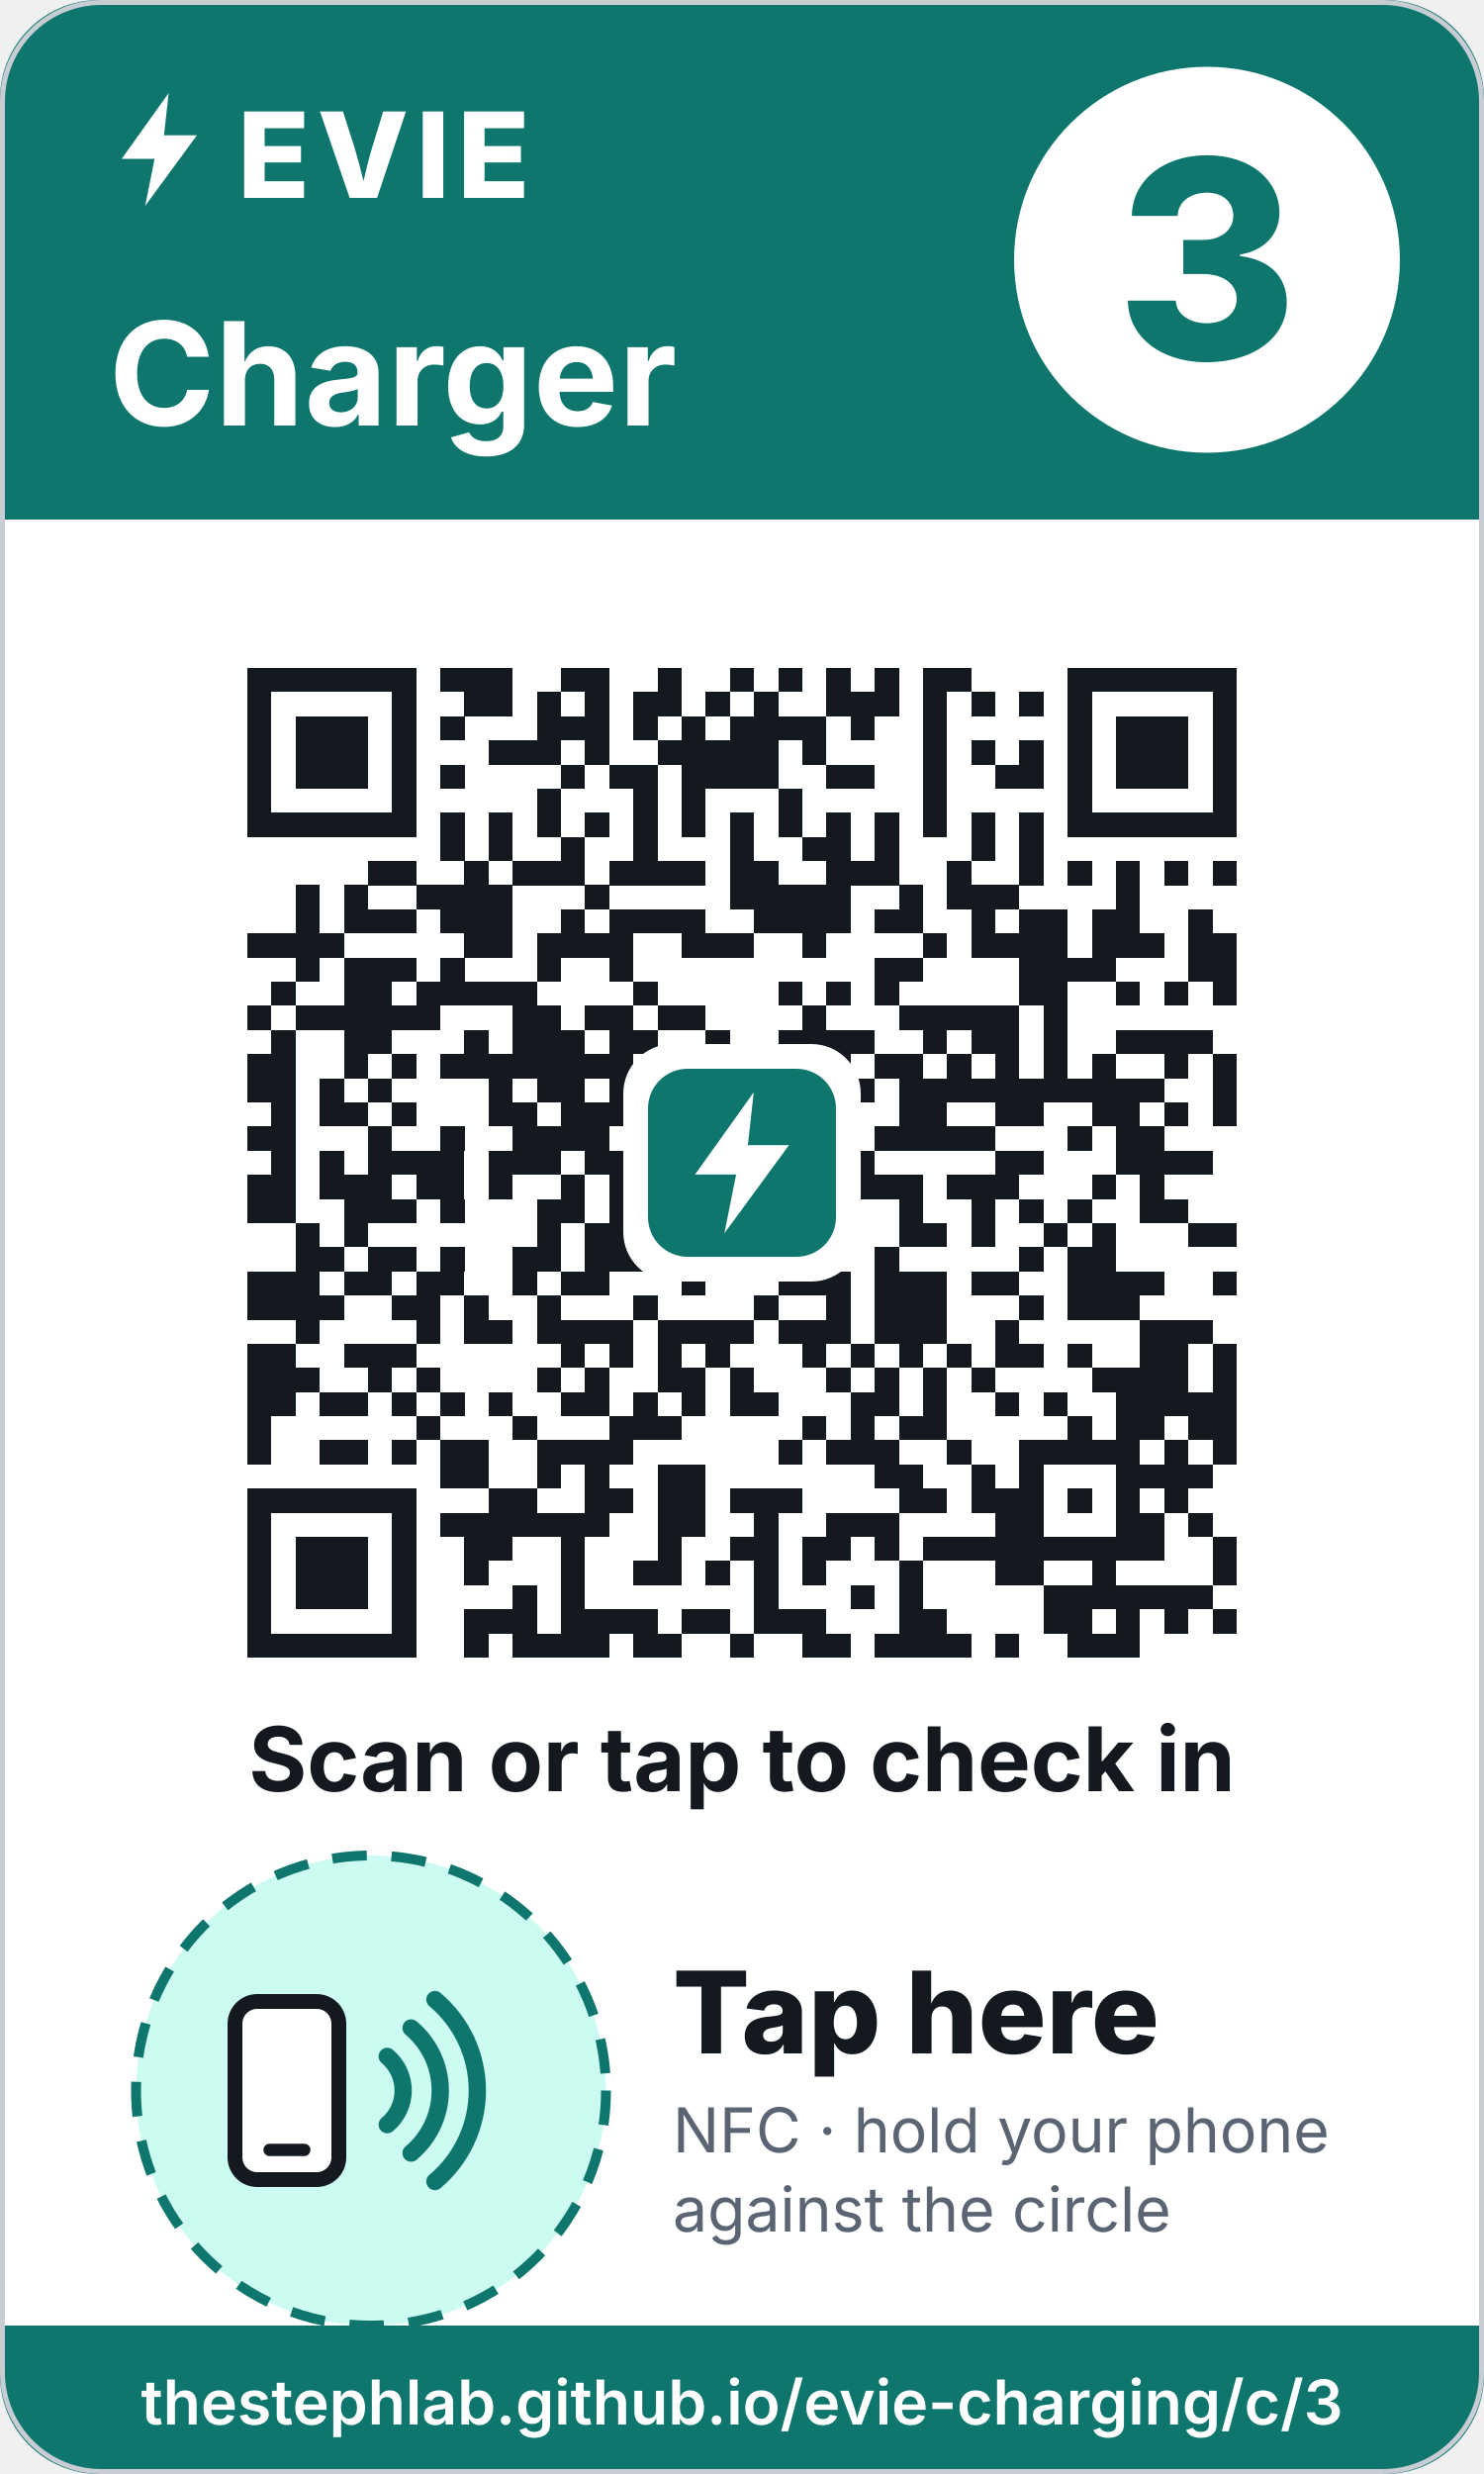
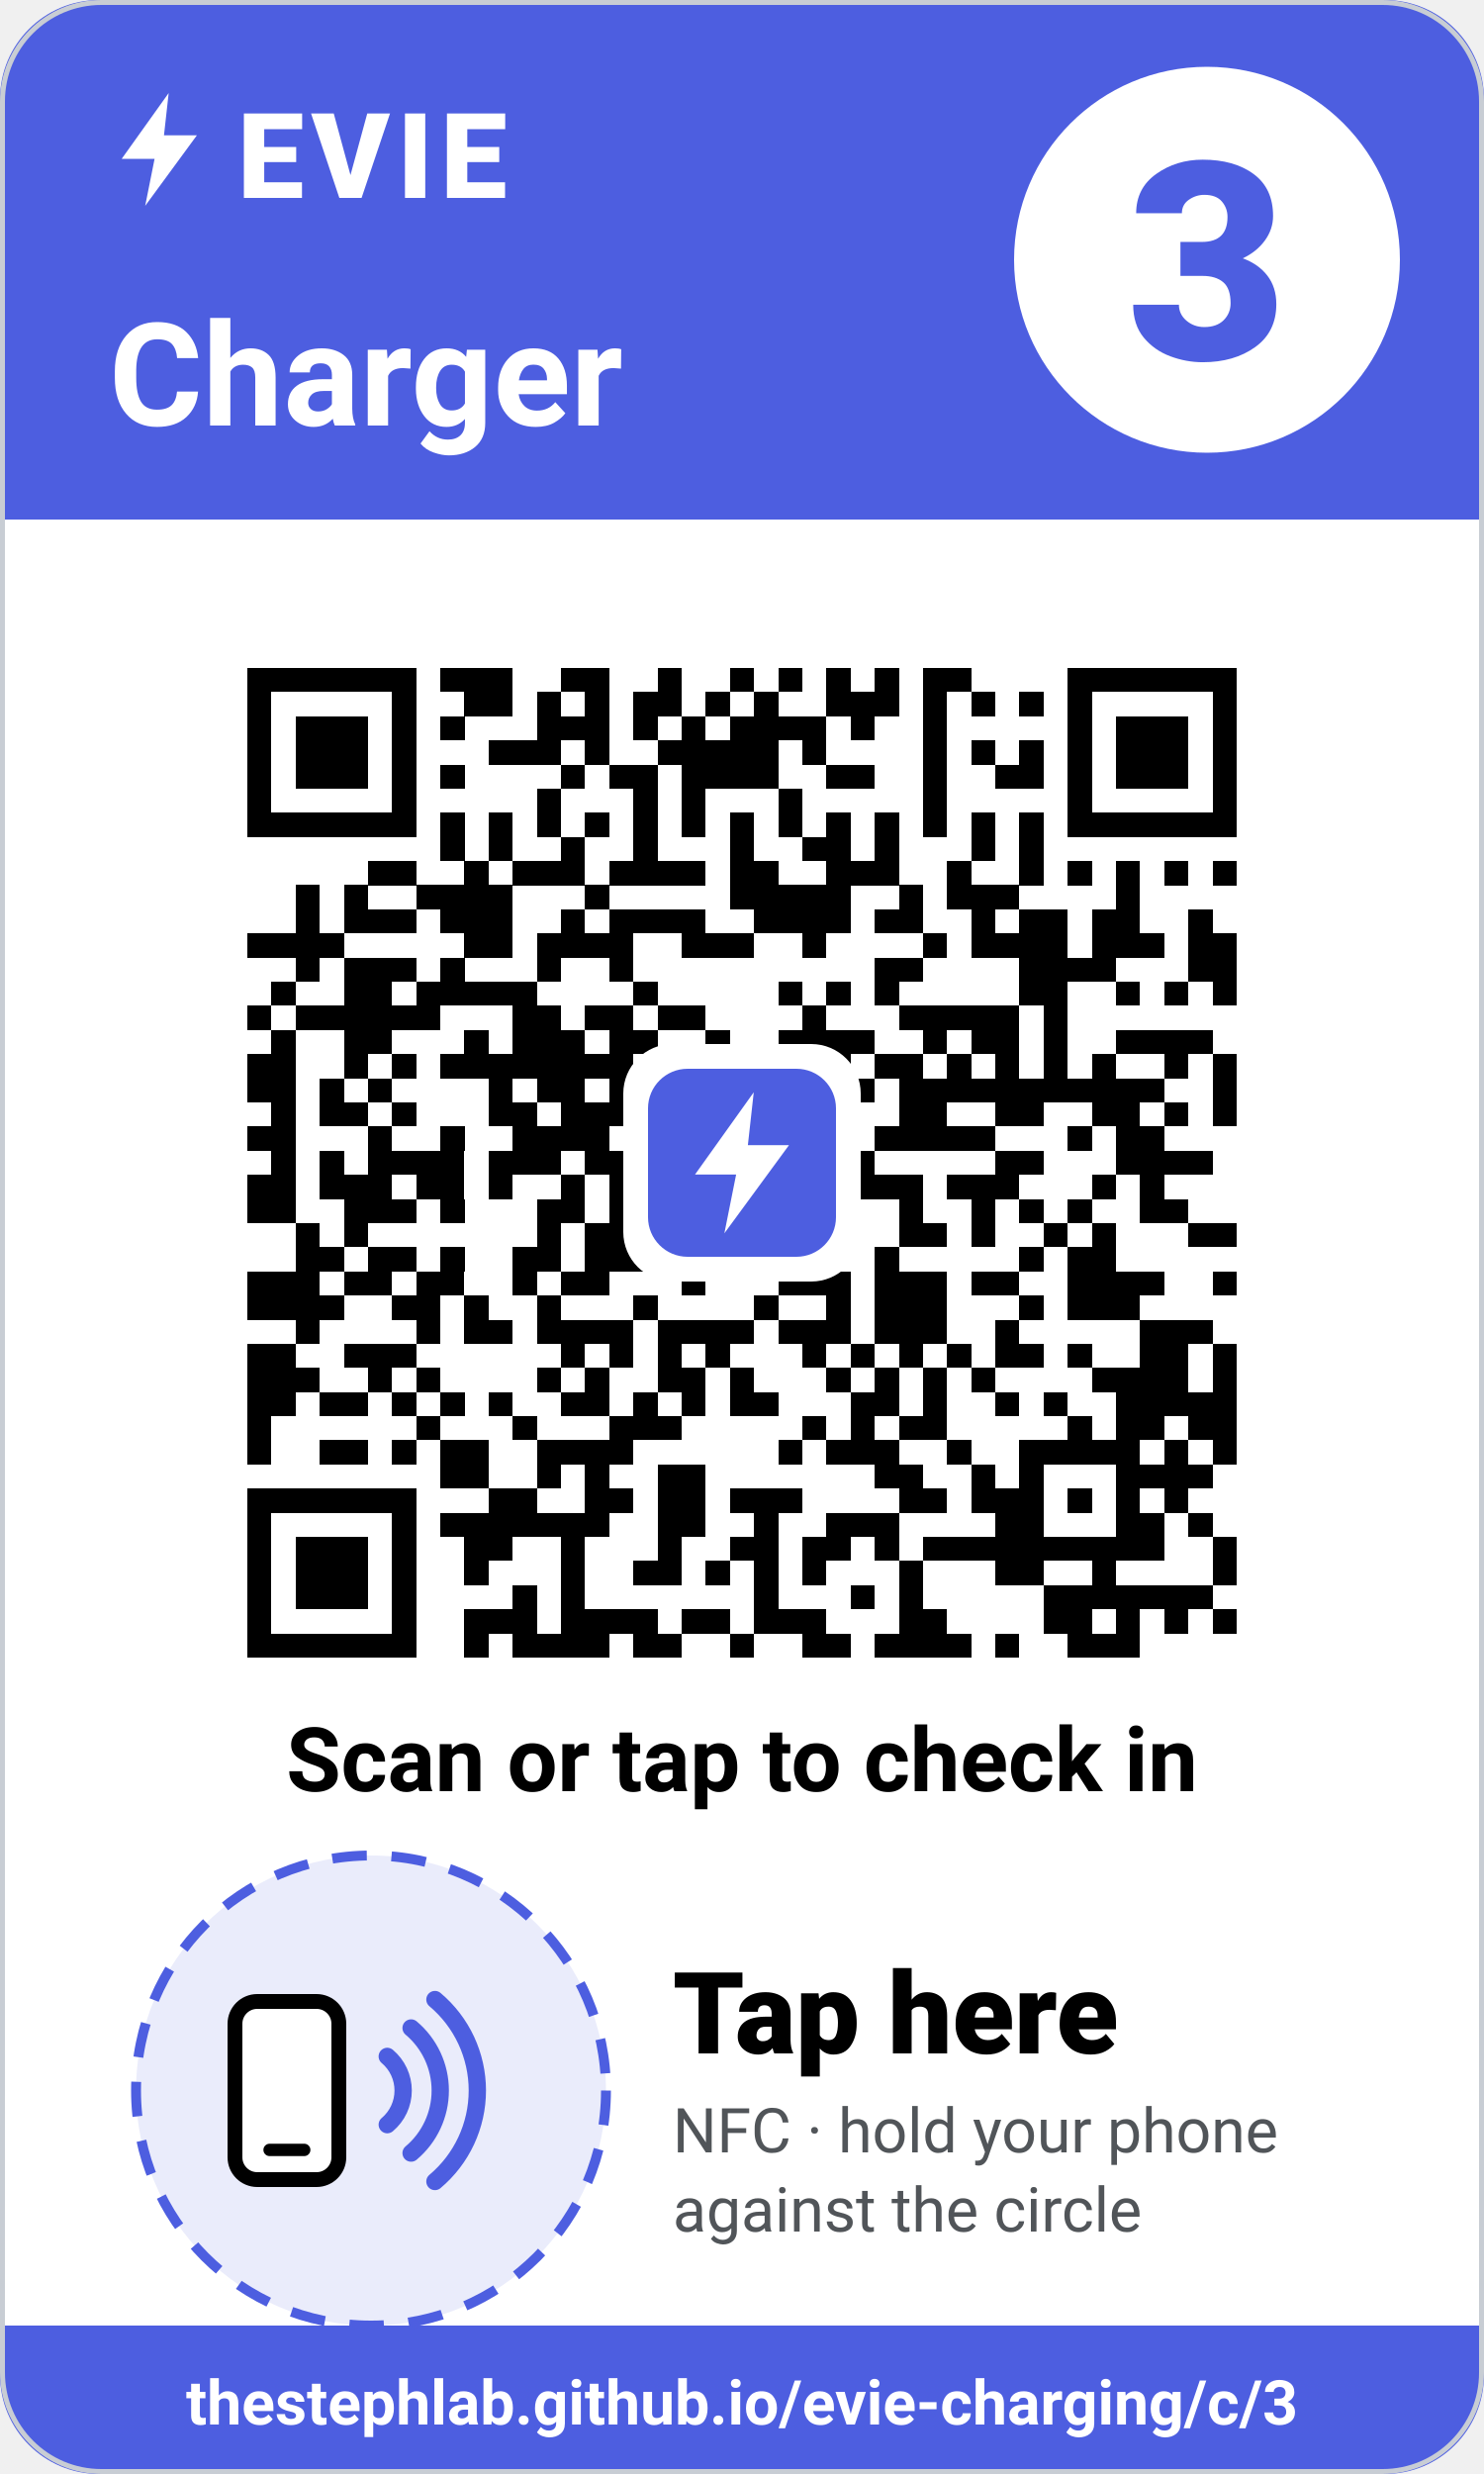
<svg xmlns="http://www.w3.org/2000/svg" width="60mm" height="100mm" viewBox="0 0 600 1000">
  <g>
    <defs>
      <clipPath id="evie-clip-3">
        <rect width="600" height="1000" rx="40" />
      </clipPath>
    </defs>
-     <g clip-path="url(#evie-clip-3)" font-family="'Inter', 'Segoe UI', 'Helvetica Neue', Arial, sans-serif">
+     <g clip-path="url(#evie-clip-3)" font-family="'Roboto', 'Segoe UI', 'Helvetica Neue', Arial, sans-serif">
      <rect width="600" height="1000" fill="#fff" />
-       <rect width="600" height="210" fill="#0f766e" />
+       <rect width="600" height="210" fill="#4D5EE0" />
      <path d="M36 8 16 36h14l-4 20 22-30H34z" transform="translate(34 30) scale(.95)" fill="#fff" />
      <text x="96" y="80" font-size="48" font-weight="800" letter-spacing="3" fill="#fff">EVIE</text>
      <text x="44" y="172" font-size="58" font-weight="700" fill="#fff">Charger</text>
      <circle cx="488" cy="105" r="78" fill="#fff" />
-       <text x="488" y="145.32" text-anchor="middle" font-size="112" font-weight="800" fill="#0f766e">3</text>
-       <path d="M100 270h68.29v9.76h-68.29zM178.05 270h29.27v9.76h-29.27zM226.83 270h19.51v9.76h-19.51zM265.85 270h9.76v9.76h-9.76zM295.12 270h9.76v9.76h-9.76zM314.63 270h9.76v9.76h-9.76zM334.15 270h9.76v9.76h-9.76zM353.66 270h9.76v9.76h-9.76zM373.17 270h19.51v9.76h-19.51zM431.71 270h68.29v9.76h-68.29zM100 279.76h9.76v9.76h-9.76zM158.54 279.76h9.76v9.76h-9.76zM187.8 279.76h19.51v9.76h-19.51zM217.07 279.76h9.76v9.76h-9.76zM236.59 279.76h9.76v9.76h-9.76zM256.1 279.76h19.51v9.76h-19.51zM285.37 279.76h9.76v9.76h-9.76zM304.88 279.76h9.76v9.76h-9.76zM334.15 279.76h29.27v9.76h-29.27zM373.17 279.76h9.76v9.76h-9.76zM392.68 279.76h9.76v9.76h-9.76zM412.2 279.76h9.76v9.76h-9.76zM431.71 279.76h9.76v9.76h-9.76zM490.24 279.76h9.76v9.76h-9.76zM100 289.51h9.76v9.76h-9.76zM119.51 289.51h29.27v9.76h-29.27zM158.54 289.51h9.76v9.76h-9.76zM178.05 289.51h9.76v9.76h-9.76zM217.07 289.51h29.27v9.76h-29.27zM256.1 289.51h9.76v9.76h-9.76zM275.61 289.51h9.76v9.76h-9.76zM295.12 289.51h39.02v9.76h-39.02zM343.9 289.51h9.76v9.76h-9.76zM373.17 289.51h9.76v9.76h-9.76zM431.71 289.51h9.76v9.76h-9.76zM451.22 289.51h29.27v9.76h-29.27zM490.24 289.51h9.76v9.76h-9.76zM100 299.27h9.76v9.76h-9.76zM119.51 299.27h29.27v9.76h-29.27zM158.54 299.27h9.76v9.76h-9.76zM197.56 299.27h29.27v9.76h-29.27zM236.59 299.27h9.76v9.76h-9.76zM265.85 299.27h48.78v9.76h-48.78zM324.39 299.27h9.76v9.76h-9.76zM373.17 299.27h9.76v9.76h-9.76zM392.68 299.27h9.76v9.76h-9.76zM412.2 299.27h9.76v9.76h-9.76zM431.71 299.27h9.76v9.76h-9.76zM451.22 299.27h29.27v9.76h-29.27zM490.24 299.27h9.76v9.76h-9.76zM100 309.02h9.76v9.76h-9.76zM119.51 309.02h29.27v9.76h-29.27zM158.54 309.02h9.76v9.76h-9.76zM178.05 309.02h9.76v9.76h-9.76zM226.83 309.02h9.76v9.76h-9.76zM246.34 309.02h19.51v9.76h-19.51zM275.61 309.02h39.02v9.76h-39.02zM334.15 309.02h19.51v9.76h-19.51zM373.17 309.02h9.76v9.76h-9.76zM402.44 309.02h19.51v9.76h-19.51zM431.71 309.02h9.76v9.76h-9.76zM451.22 309.02h29.27v9.76h-29.27zM490.24 309.02h9.76v9.76h-9.76zM100 318.78h9.76v9.76h-9.76zM158.54 318.78h9.76v9.76h-9.76zM217.07 318.78h9.76v9.76h-9.76zM256.1 318.78h9.76v9.76h-9.76zM275.61 318.78h9.76v9.76h-9.76zM314.63 318.78h9.76v9.76h-9.76zM373.17 318.78h9.76v9.76h-9.76zM431.71 318.78h9.76v9.76h-9.76zM490.24 318.78h9.76v9.76h-9.76zM100 328.54h68.29v9.76h-68.29zM178.05 328.54h9.76v9.76h-9.76zM197.56 328.54h9.76v9.76h-9.76zM217.07 328.54h9.76v9.76h-9.76zM236.59 328.54h9.76v9.76h-9.76zM256.1 328.54h9.76v9.76h-9.76zM275.61 328.54h9.76v9.76h-9.76zM295.12 328.54h9.76v9.76h-9.76zM314.63 328.54h9.76v9.76h-9.76zM334.15 328.54h9.76v9.76h-9.76zM353.66 328.54h9.76v9.76h-9.76zM373.17 328.54h9.76v9.76h-9.76zM392.68 328.54h9.76v9.76h-9.76zM412.2 328.54h9.76v9.76h-9.76zM431.71 328.54h68.29v9.76h-68.29zM178.05 338.29h9.76v9.76h-9.76zM197.56 338.29h9.76v9.76h-9.76zM226.83 338.29h9.76v9.76h-9.76zM256.1 338.29h9.76v9.76h-9.76zM295.12 338.29h9.76v9.76h-9.76zM324.39 338.29h19.51v9.76h-19.51zM353.66 338.29h9.76v9.76h-9.76zM392.68 338.29h9.76v9.76h-9.76zM412.2 338.29h9.76v9.76h-9.76zM148.78 348.05h19.51v9.76h-19.51zM187.8 348.05h9.76v9.76h-9.76zM207.32 348.05h29.27v9.76h-29.27zM246.34 348.05h39.02v9.76h-39.02zM295.12 348.05h19.51v9.76h-19.51zM334.15 348.05h29.27v9.76h-29.27zM382.93 348.05h9.76v9.76h-9.76zM412.2 348.05h9.76v9.76h-9.76zM431.71 348.05h9.76v9.76h-9.76zM451.22 348.05h9.76v9.76h-9.76zM470.73 348.05h9.76v9.76h-9.76zM490.24 348.05h9.76v9.76h-9.76zM119.51 357.8h9.76v9.76h-9.76zM139.02 357.8h9.76v9.76h-9.76zM168.29 357.8h39.02v9.76h-39.02zM236.59 357.8h9.76v9.76h-9.76zM295.12 357.8h48.78v9.76h-48.78zM363.41 357.8h9.76v9.76h-9.76zM382.93 357.8h29.27v9.76h-29.27zM451.22 357.8h9.76v9.76h-9.76zM119.51 367.56h9.76v9.76h-9.76zM139.02 367.56h29.27v9.76h-29.27zM178.05 367.56h29.27v9.76h-29.27zM226.83 367.56h9.76v9.76h-9.76zM246.34 367.56h39.02v9.76h-39.02zM304.88 367.56h39.02v9.76h-39.02zM353.66 367.56h19.51v9.76h-19.51zM392.68 367.56h9.76v9.76h-9.76zM412.2 367.56h19.51v9.76h-19.51zM441.46 367.56h19.51v9.76h-19.51zM480.49 367.56h9.76v9.76h-9.76zM100 377.32h39.02v9.76h-39.02zM187.8 377.32h19.51v9.76h-19.51zM217.07 377.32h39.02v9.76h-39.02zM275.61 377.32h29.27v9.76h-29.27zM324.39 377.32h9.76v9.76h-9.76zM373.17 377.32h9.76v9.76h-9.76zM392.68 377.32h39.02v9.76h-39.02zM441.46 377.32h29.27v9.76h-29.27zM480.49 377.32h19.51v9.76h-19.51zM119.51 387.07h9.76v9.76h-9.76zM139.02 387.07h29.27v9.76h-29.27zM178.05 387.07h9.76v9.76h-9.76zM217.07 387.07h9.76v9.76h-9.76zM246.34 387.07h9.76v9.76h-9.76zM353.66 387.07h19.51v9.76h-19.51zM412.2 387.07h39.02v9.76h-39.02zM480.49 387.07h19.51v9.76h-19.51zM109.76 396.83h9.76v9.76h-9.76zM139.02 396.83h19.51v9.76h-19.51zM168.29 396.83h48.78v9.76h-48.78zM256.1 396.83h9.76v9.76h-9.76zM314.63 396.83h9.76v9.76h-9.76zM334.15 396.83h9.76v9.76h-9.76zM353.66 396.83h9.76v9.76h-9.76zM412.2 396.83h19.51v9.76h-19.51zM451.22 396.83h9.76v9.76h-9.76zM470.73 396.83h9.76v9.76h-9.76zM490.24 396.83h9.76v9.76h-9.76zM100 406.59h9.76v9.76h-9.76zM119.51 406.59h58.54v9.76h-58.54zM207.32 406.59h19.51v9.76h-19.51zM236.59 406.59h19.51v9.76h-19.51zM265.85 406.59h19.51v9.76h-19.51zM324.39 406.59h9.76v9.76h-9.76zM363.41 406.59h48.78v9.76h-48.78zM421.95 406.59h9.76v9.76h-9.76zM109.76 416.34h9.76v9.76h-9.76zM139.02 416.34h19.51v9.76h-19.51zM187.8 416.34h9.76v9.76h-9.76zM207.32 416.34h29.27v9.76h-29.27zM246.34 416.34h19.51v9.76h-19.51zM285.37 416.34h9.76v9.76h-9.76zM314.63 416.34h39.02v9.76h-39.02zM373.17 416.34h9.76v9.76h-9.76zM392.68 416.34h19.51v9.76h-19.51zM421.95 416.34h9.76v9.76h-9.76zM451.22 416.34h39.02v9.76h-39.02zM100 426.1h19.51v9.76h-19.51zM139.02 426.1h9.76v9.76h-9.76zM158.54 426.1h9.76v9.76h-9.76zM178.05 426.1h78.05v9.76h-78.05zM265.85 426.1h48.78v9.76h-48.78zM334.15 426.1h9.76v9.76h-9.76zM353.66 426.1h19.51v9.76h-19.51zM382.93 426.1h9.76v9.76h-9.76zM402.44 426.1h9.76v9.76h-9.76zM421.95 426.1h9.76v9.76h-9.76zM441.46 426.1h9.76v9.76h-9.76zM470.73 426.1h9.76v9.76h-9.76zM490.24 426.1h9.76v9.76h-9.76zM100 435.85h19.51v9.76h-19.51zM129.27 435.85h9.76v9.76h-9.76zM148.78 435.85h9.76v9.76h-9.76zM197.56 435.85h9.76v9.76h-9.76zM217.07 435.85h19.51v9.76h-19.51zM246.34 435.85h9.76v9.76h-9.76zM265.85 435.85h29.27v9.76h-29.27zM304.88 435.85h48.78v9.76h-48.78zM363.41 435.85h107.32v9.76h-107.32zM490.24 435.85h9.76v9.76h-9.76zM109.76 445.61h9.76v9.76h-9.76zM129.27 445.61h19.51v9.76h-19.51zM158.54 445.61h9.76v9.76h-9.76zM197.56 445.61h19.51v9.76h-19.51zM226.83 445.61h29.27v9.76h-29.27zM265.85 445.61h19.51v9.76h-19.51zM295.12 445.61h9.76v9.76h-9.76zM334.15 445.61h9.76v9.76h-9.76zM363.41 445.61h19.51v9.76h-19.51zM402.44 445.61h19.51v9.76h-19.51zM441.46 445.61h19.51v9.76h-19.51zM470.73 445.61h9.76v9.76h-9.76zM490.24 445.61h9.76v9.76h-9.76zM100 455.37h19.51v9.76h-19.51zM148.78 455.37h9.76v9.76h-9.76zM178.05 455.37h9.76v9.76h-9.76zM207.32 455.37h39.02v9.76h-39.02zM275.61 455.37h9.76v9.76h-9.76zM295.12 455.37h9.76v9.76h-9.76zM353.66 455.37h48.78v9.76h-48.78zM431.71 455.37h9.76v9.76h-9.76zM451.22 455.37h19.51v9.76h-19.51zM109.76 465.12h9.76v9.76h-9.76zM129.27 465.12h9.76v9.76h-9.76zM148.78 465.12h39.02v9.76h-39.02zM197.56 465.12h29.27v9.76h-29.27zM236.59 465.12h29.27v9.76h-29.27zM285.37 465.12h9.76v9.76h-9.76zM314.63 465.12h9.76v9.76h-9.76zM334.15 465.12h19.51v9.76h-19.51zM402.44 465.12h19.51v9.76h-19.51zM451.22 465.12h39.02v9.76h-39.02zM100 474.88h19.51v9.76h-19.51zM129.27 474.88h29.27v9.76h-29.27zM168.29 474.88h19.51v9.76h-19.51zM197.56 474.88h9.76v9.76h-9.76zM226.83 474.88h9.76v9.76h-9.76zM246.34 474.88h9.76v9.76h-9.76zM265.85 474.88h9.76v9.76h-9.76zM295.12 474.88h9.76v9.76h-9.76zM324.39 474.88h9.76v9.76h-9.76zM343.9 474.88h29.27v9.76h-29.27zM382.93 474.88h29.27v9.76h-29.27zM441.46 474.88h9.76v9.76h-9.76zM460.98 474.88h9.76v9.76h-9.76zM100 484.63h19.51v9.76h-19.51zM139.02 484.63h29.27v9.76h-29.27zM178.05 484.63h9.76v9.76h-9.76zM217.07 484.63h19.51v9.76h-19.51zM246.34 484.63h9.76v9.76h-9.76zM265.85 484.63h9.76v9.76h-9.76zM285.37 484.63h9.76v9.76h-9.76zM334.15 484.63h9.76v9.76h-9.76zM363.41 484.63h9.76v9.76h-9.76zM392.68 484.63h9.76v9.76h-9.76zM412.2 484.63h9.76v9.76h-9.76zM431.71 484.63h9.76v9.76h-9.76zM460.98 484.63h19.51v9.76h-19.51zM119.51 494.39h9.76v9.76h-9.76zM139.02 494.39h9.76v9.76h-9.76zM217.07 494.39h9.76v9.76h-9.76zM236.59 494.39h29.27v9.76h-29.27zM285.37 494.39h29.27v9.76h-29.27zM324.39 494.39h19.51v9.76h-19.51zM363.41 494.39h19.51v9.76h-19.51zM392.68 494.39h9.76v9.76h-9.76zM421.95 494.39h9.76v9.76h-9.76zM441.46 494.39h9.76v9.76h-9.76zM480.49 494.39h19.51v9.76h-19.51zM119.51 504.15h19.51v9.76h-19.51zM148.78 504.15h19.51v9.76h-19.51zM178.05 504.15h9.76v9.76h-9.76zM207.32 504.15h19.51v9.76h-19.51zM236.59 504.15h48.78v9.76h-48.78zM353.66 504.15h9.76v9.76h-9.76zM412.2 504.15h9.76v9.76h-9.76zM431.71 504.15h19.51v9.76h-19.51zM100 513.9h29.27v9.76h-29.27zM139.02 513.9h19.51v9.76h-19.51zM168.29 513.9h19.51v9.76h-19.51zM207.32 513.9h9.76v9.76h-9.76zM226.83 513.9h19.51v9.76h-19.51zM275.61 513.9h9.76v9.76h-9.76zM314.63 513.9h29.27v9.76h-29.27zM353.66 513.9h29.27v9.76h-29.27zM392.68 513.9h19.51v9.76h-19.51zM431.71 513.9h39.02v9.76h-39.02zM490.24 513.9h9.76v9.76h-9.76zM100 523.66h39.02v9.76h-39.02zM158.54 523.66h19.51v9.76h-19.51zM187.8 523.66h9.76v9.76h-9.76zM217.07 523.66h9.76v9.76h-9.76zM256.1 523.66h9.76v9.76h-9.76zM304.88 523.66h9.76v9.76h-9.76zM334.15 523.66h9.76v9.76h-9.76zM353.66 523.66h29.27v9.76h-29.27zM412.2 523.66h9.76v9.76h-9.76zM431.71 523.66h29.27v9.76h-29.27zM119.51 533.41h9.76v9.76h-9.76zM168.29 533.41h9.76v9.76h-9.76zM187.8 533.41h19.51v9.76h-19.51zM217.07 533.41h39.02v9.76h-39.02zM265.85 533.41h39.02v9.76h-39.02zM314.63 533.41h29.27v9.76h-29.27zM353.66 533.41h29.27v9.76h-29.27zM402.44 533.41h9.76v9.76h-9.76zM460.98 533.41h29.27v9.76h-29.27zM100 543.17h19.51v9.76h-19.51zM139.02 543.17h29.27v9.76h-29.27zM226.83 543.17h9.76v9.76h-9.76zM246.34 543.17h9.76v9.76h-9.76zM265.85 543.17h9.76v9.76h-9.76zM285.37 543.17h9.76v9.76h-9.76zM324.39 543.17h9.76v9.76h-9.76zM343.9 543.17h9.76v9.76h-9.76zM363.41 543.17h9.76v9.76h-9.76zM382.93 543.17h9.76v9.76h-9.76zM402.44 543.17h19.51v9.76h-19.51zM431.71 543.17h9.76v9.76h-9.76zM460.98 543.17h19.51v9.76h-19.51zM490.24 543.17h9.76v9.76h-9.76zM100 552.93h29.27v9.76h-29.27zM148.78 552.93h9.76v9.76h-9.76zM168.29 552.93h9.76v9.76h-9.76zM217.07 552.93h9.76v9.76h-9.76zM236.59 552.93h9.76v9.76h-9.76zM265.85 552.93h19.51v9.76h-19.51zM295.12 552.93h9.76v9.76h-9.76zM334.15 552.93h9.76v9.76h-9.76zM353.66 552.93h9.76v9.76h-9.76zM373.17 552.93h9.76v9.76h-9.76zM392.68 552.93h9.76v9.76h-9.76zM441.46 552.93h39.02v9.76h-39.02zM490.24 552.93h9.76v9.76h-9.76zM100 562.68h19.51v9.76h-19.51zM129.27 562.68h19.51v9.76h-19.51zM158.54 562.68h9.76v9.76h-9.76zM178.05 562.68h9.76v9.76h-9.76zM197.56 562.68h9.76v9.76h-9.76zM226.83 562.68h19.51v9.76h-19.51zM256.1 562.68h9.76v9.76h-9.76zM275.61 562.68h9.76v9.76h-9.76zM295.12 562.68h19.51v9.76h-19.51zM343.9 562.68h19.51v9.76h-19.51zM373.17 562.68h9.76v9.76h-9.76zM402.44 562.68h9.76v9.76h-9.76zM421.95 562.68h9.76v9.76h-9.76zM451.22 562.68h48.78v9.76h-48.78zM100 572.44h9.76v9.76h-9.76zM168.29 572.44h9.76v9.76h-9.76zM207.32 572.44h9.76v9.76h-9.76zM246.34 572.44h29.27v9.76h-29.27zM324.39 572.44h9.76v9.76h-9.76zM343.9 572.44h9.76v9.76h-9.76zM363.41 572.44h19.51v9.76h-19.51zM431.71 572.44h9.76v9.76h-9.76zM451.22 572.44h19.51v9.76h-19.51zM480.49 572.44h19.51v9.76h-19.51zM100 582.2h9.76v9.76h-9.76zM129.27 582.2h19.51v9.76h-19.51zM158.54 582.2h9.76v9.76h-9.76zM178.05 582.2h19.51v9.76h-19.51zM217.07 582.2h39.02v9.76h-39.02zM314.63 582.2h9.76v9.76h-9.76zM334.15 582.2h29.27v9.76h-29.27zM382.93 582.2h9.76v9.76h-9.76zM412.2 582.2h48.78v9.76h-48.78zM470.73 582.2h9.76v9.76h-9.76zM490.24 582.2h9.76v9.76h-9.76zM178.05 591.95h19.51v9.76h-19.51zM217.07 591.95h9.76v9.76h-9.76zM236.59 591.95h9.76v9.76h-9.76zM265.85 591.95h19.51v9.76h-19.51zM353.66 591.95h19.51v9.76h-19.51zM392.68 591.95h9.76v9.76h-9.76zM412.2 591.95h9.76v9.76h-9.76zM451.22 591.95h39.02v9.76h-39.02zM100 601.71h68.29v9.76h-68.29zM197.56 601.71h19.51v9.76h-19.51zM236.59 601.71h19.51v9.76h-19.51zM265.85 601.71h19.51v9.76h-19.51zM295.12 601.71h29.27v9.76h-29.27zM363.41 601.71h19.51v9.76h-19.51zM392.68 601.71h29.27v9.76h-29.27zM431.71 601.71h9.76v9.76h-9.76zM451.22 601.71h9.76v9.76h-9.76zM470.73 601.71h9.76v9.76h-9.76zM100 611.46h9.76v9.76h-9.76zM158.54 611.46h9.76v9.76h-9.76zM178.05 611.46h68.29v9.76h-68.29zM265.85 611.46h19.51v9.76h-19.51zM304.88 611.46h9.76v9.76h-9.76zM334.15 611.46h29.27v9.76h-29.27zM402.44 611.46h19.51v9.76h-19.51zM451.22 611.46h19.51v9.76h-19.51zM480.49 611.46h9.76v9.76h-9.76zM100 621.22h9.76v9.76h-9.76zM119.51 621.22h29.27v9.76h-29.27zM158.54 621.22h9.76v9.76h-9.76zM187.8 621.22h19.51v9.76h-19.51zM226.83 621.22h9.76v9.76h-9.76zM265.85 621.22h9.76v9.76h-9.76zM295.12 621.22h19.51v9.76h-19.51zM324.39 621.22h19.51v9.76h-19.51zM353.66 621.22h9.76v9.76h-9.76zM373.17 621.22h97.56v9.76h-97.56zM490.24 621.22h9.76v9.76h-9.76zM100 630.98h9.76v9.76h-9.76zM119.51 630.98h29.27v9.76h-29.27zM158.54 630.98h9.76v9.76h-9.76zM187.8 630.98h9.76v9.76h-9.76zM226.83 630.98h9.76v9.76h-9.76zM256.1 630.98h19.51v9.76h-19.51zM285.37 630.98h9.76v9.76h-9.76zM304.88 630.98h9.76v9.76h-9.76zM324.39 630.98h9.76v9.76h-9.76zM363.41 630.98h9.76v9.76h-9.76zM402.44 630.98h19.51v9.76h-19.51zM441.46 630.98h9.76v9.76h-9.76zM490.24 630.98h9.76v9.76h-9.76zM100 640.73h9.76v9.76h-9.76zM119.51 640.73h29.27v9.76h-29.27zM158.54 640.73h9.76v9.76h-9.76zM207.32 640.73h9.76v9.76h-9.76zM226.83 640.73h9.76v9.76h-9.76zM304.88 640.73h9.76v9.76h-9.76zM343.9 640.73h9.76v9.76h-9.76zM363.41 640.73h9.76v9.76h-9.76zM421.95 640.73h68.29v9.76h-68.29zM100 650.49h9.76v9.76h-9.76zM158.54 650.49h9.76v9.76h-9.76zM187.8 650.49h29.27v9.76h-29.27zM226.83 650.49h39.02v9.76h-39.02zM275.61 650.49h19.51v9.76h-19.51zM304.88 650.49h29.27v9.76h-29.27zM363.41 650.49h19.51v9.76h-19.51zM421.95 650.49h19.51v9.76h-19.51zM451.22 650.49h9.76v9.76h-9.76zM470.73 650.49h9.76v9.76h-9.76zM490.24 650.49h9.76v9.76h-9.76zM100 660.24h68.29v9.76h-68.29zM187.8 660.24h9.76v9.76h-9.76zM207.32 660.24h39.02v9.76h-39.02zM256.1 660.24h19.51v9.76h-19.51zM295.12 660.24h9.76v9.76h-9.76zM324.39 660.24h19.51v9.76h-19.51zM353.66 660.24h39.02v9.76h-39.02zM402.44 660.24h9.76v9.76h-9.76zM431.71 660.24h29.27v9.76h-29.27z" fill="#14181f" shape-rendering="crispEdges" />
+       <text x="488" y="145.32" text-anchor="middle" font-size="112" font-weight="800" fill="#4D5EE0">3</text>
+       <path d="M100 270h68.29v9.76h-68.29zM178.05 270h29.27v9.76h-29.27zM226.83 270h19.51v9.76h-19.51zM265.85 270h9.76v9.76h-9.76zM295.12 270h9.76v9.76h-9.76zM314.63 270h9.76v9.76h-9.76zM334.15 270h9.76v9.76h-9.76zM353.66 270h9.76v9.76h-9.76zM373.17 270h19.51v9.76h-19.51zM431.71 270h68.29v9.76h-68.29zM100 279.76h9.76v9.76h-9.76zM158.54 279.76h9.76v9.76h-9.76zM187.8 279.76h19.51v9.76h-19.51zM217.07 279.76h9.76v9.76h-9.76zM236.59 279.76h9.76v9.76h-9.76zM256.1 279.76h19.51v9.76h-19.51zM285.37 279.76h9.76v9.76h-9.76zM304.88 279.76h9.76v9.76h-9.76zM334.15 279.76h29.27v9.76h-29.27zM373.17 279.76h9.76v9.76h-9.76zM392.68 279.76h9.76v9.76h-9.76zM412.2 279.76h9.76v9.76h-9.76zM431.71 279.76h9.76v9.76h-9.76zM490.24 279.76h9.76v9.76h-9.76zM100 289.51h9.76v9.76h-9.76zM119.51 289.51h29.27v9.76h-29.27zM158.54 289.51h9.76v9.76h-9.76zM178.05 289.51h9.76v9.76h-9.76zM217.07 289.51h29.27v9.76h-29.27zM256.1 289.51h9.76v9.76h-9.76zM275.61 289.51h9.76v9.76h-9.76zM295.12 289.51h39.02v9.76h-39.02zM343.9 289.51h9.76v9.76h-9.76zM373.17 289.51h9.76v9.76h-9.76zM431.71 289.51h9.76v9.76h-9.76zM451.22 289.51h29.27v9.76h-29.27zM490.24 289.51h9.76v9.76h-9.76zM100 299.27h9.76v9.76h-9.76zM119.51 299.27h29.27v9.76h-29.27zM158.54 299.27h9.76v9.76h-9.76zM197.56 299.27h29.27v9.76h-29.27zM236.59 299.27h9.76v9.76h-9.76zM265.85 299.27h48.78v9.76h-48.78zM324.39 299.27h9.76v9.76h-9.76zM373.17 299.27h9.76v9.76h-9.76zM392.68 299.27h9.76v9.76h-9.76zM412.2 299.27h9.76v9.76h-9.76zM431.71 299.27h9.76v9.76h-9.76zM451.22 299.27h29.27v9.76h-29.27zM490.24 299.27h9.76v9.76h-9.76zM100 309.02h9.76v9.76h-9.76zM119.51 309.02h29.27v9.76h-29.27zM158.54 309.02h9.76v9.76h-9.76zM178.05 309.02h9.76v9.76h-9.76zM226.83 309.02h9.76v9.76h-9.76zM246.34 309.02h19.51v9.76h-19.51zM275.61 309.02h39.02v9.76h-39.02zM334.15 309.02h19.51v9.76h-19.51zM373.17 309.02h9.76v9.76h-9.76zM402.44 309.02h19.51v9.76h-19.51zM431.71 309.02h9.76v9.76h-9.76zM451.22 309.02h29.27v9.76h-29.27zM490.24 309.02h9.76v9.76h-9.76zM100 318.78h9.76v9.76h-9.76zM158.54 318.78h9.76v9.76h-9.76zM217.07 318.78h9.76v9.76h-9.76zM256.1 318.78h9.76v9.76h-9.76zM275.61 318.78h9.76v9.76h-9.76zM314.63 318.78h9.76v9.76h-9.76zM373.17 318.78h9.76v9.76h-9.76zM431.71 318.78h9.76v9.76h-9.76zM490.24 318.78h9.76v9.76h-9.76zM100 328.54h68.29v9.76h-68.29zM178.05 328.54h9.76v9.76h-9.76zM197.56 328.54h9.76v9.76h-9.76zM217.07 328.54h9.76v9.76h-9.76zM236.59 328.54h9.76v9.76h-9.76zM256.1 328.54h9.76v9.76h-9.76zM275.61 328.54h9.76v9.76h-9.76zM295.12 328.54h9.76v9.76h-9.76zM314.63 328.54h9.76v9.76h-9.76zM334.15 328.54h9.76v9.76h-9.76zM353.66 328.54h9.76v9.76h-9.76zM373.17 328.54h9.76v9.76h-9.76zM392.68 328.54h9.76v9.76h-9.76zM412.2 328.54h9.76v9.76h-9.76zM431.71 328.54h68.29v9.76h-68.29zM178.05 338.29h9.76v9.76h-9.76zM197.56 338.29h9.76v9.76h-9.76zM226.83 338.29h9.76v9.76h-9.76zM256.1 338.29h9.76v9.76h-9.76zM295.12 338.29h9.76v9.76h-9.76zM324.39 338.29h19.51v9.76h-19.51zM353.66 338.29h9.76v9.76h-9.76zM392.68 338.29h9.76v9.76h-9.76zM412.2 338.29h9.76v9.76h-9.76zM148.78 348.05h19.51v9.76h-19.51zM187.8 348.05h9.76v9.76h-9.76zM207.32 348.05h29.27v9.76h-29.27zM246.34 348.05h39.02v9.76h-39.02zM295.12 348.05h19.51v9.76h-19.51zM334.15 348.05h29.27v9.76h-29.27zM382.93 348.05h9.76v9.76h-9.76zM412.2 348.05h9.76v9.76h-9.76zM431.71 348.05h9.76v9.76h-9.76zM451.22 348.05h9.76v9.76h-9.76zM470.73 348.05h9.76v9.76h-9.76zM490.24 348.05h9.76v9.76h-9.76zM119.51 357.8h9.76v9.76h-9.76zM139.02 357.8h9.76v9.76h-9.76zM168.29 357.8h39.02v9.76h-39.02zM236.59 357.8h9.76v9.76h-9.76zM295.12 357.8h48.78v9.76h-48.78zM363.41 357.8h9.76v9.76h-9.76zM382.93 357.8h29.27v9.76h-29.27zM451.22 357.8h9.76v9.76h-9.76zM119.51 367.56h9.76v9.76h-9.76zM139.02 367.56h29.27v9.76h-29.27zM178.05 367.56h29.27v9.76h-29.27zM226.83 367.56h9.76v9.76h-9.76zM246.34 367.56h39.02v9.76h-39.02zM304.88 367.56h39.02v9.76h-39.02zM353.66 367.56h19.51v9.76h-19.51zM392.68 367.56h9.76v9.76h-9.76zM412.2 367.56h19.51v9.76h-19.51zM441.46 367.56h19.51v9.76h-19.51zM480.49 367.56h9.76v9.76h-9.76zM100 377.32h39.02v9.76h-39.02zM187.8 377.32h19.51v9.76h-19.51zM217.07 377.32h39.02v9.76h-39.02zM275.61 377.32h29.27v9.76h-29.27zM324.39 377.32h9.76v9.76h-9.76zM373.17 377.32h9.76v9.76h-9.76zM392.68 377.32h39.02v9.76h-39.02zM441.46 377.32h29.27v9.76h-29.27zM480.49 377.32h19.51v9.76h-19.51zM119.51 387.07h9.76v9.76h-9.76zM139.02 387.07h29.27v9.76h-29.27zM178.05 387.07h9.76v9.76h-9.76zM217.07 387.07h9.76v9.76h-9.76zM246.34 387.07h9.76v9.76h-9.76zM353.66 387.07h19.51v9.76h-19.51zM412.2 387.07h39.02v9.76h-39.02zM480.49 387.07h19.51v9.76h-19.51zM109.76 396.83h9.76v9.76h-9.76zM139.02 396.83h19.51v9.76h-19.51zM168.29 396.83h48.78v9.76h-48.78zM256.1 396.83h9.76v9.76h-9.76zM314.63 396.83h9.76v9.76h-9.76zM334.15 396.83h9.76v9.76h-9.76zM353.66 396.83h9.76v9.76h-9.76zM412.2 396.83h19.51v9.76h-19.51zM451.22 396.83h9.76v9.76h-9.76zM470.73 396.83h9.76v9.76h-9.76zM490.24 396.83h9.76v9.76h-9.76zM100 406.59h9.76v9.76h-9.76zM119.51 406.59h58.54v9.76h-58.54zM207.32 406.59h19.51v9.76h-19.51zM236.59 406.59h19.51v9.76h-19.51zM265.85 406.59h19.51v9.76h-19.51zM324.39 406.59h9.76v9.76h-9.76zM363.41 406.59h48.78v9.76h-48.78zM421.95 406.59h9.76v9.76h-9.76zM109.76 416.34h9.76v9.76h-9.76zM139.02 416.34h19.51v9.76h-19.51zM187.8 416.34h9.76v9.76h-9.76zM207.32 416.34h29.27v9.76h-29.27zM246.34 416.34h19.51v9.76h-19.51zM285.37 416.34h9.76v9.76h-9.76zM314.63 416.34h39.02v9.76h-39.02zM373.17 416.34h9.76v9.76h-9.76zM392.68 416.34h19.51v9.76h-19.51zM421.95 416.34h9.76v9.76h-9.76zM451.22 416.34h39.02v9.76h-39.02zM100 426.1h19.51v9.76h-19.51zM139.02 426.1h9.76v9.76h-9.76zM158.54 426.1h9.76v9.76h-9.76zM178.05 426.1h78.05v9.76h-78.05zM265.85 426.1h48.78v9.76h-48.78zM334.15 426.1h9.76v9.76h-9.76zM353.66 426.1h19.51v9.76h-19.51zM382.93 426.1h9.76v9.76h-9.76zM402.44 426.1h9.76v9.76h-9.76zM421.95 426.1h9.76v9.76h-9.76zM441.46 426.1h9.76v9.76h-9.76zM470.73 426.1h9.76v9.76h-9.76zM490.24 426.1h9.76v9.76h-9.76zM100 435.85h19.51v9.76h-19.51zM129.27 435.85h9.76v9.76h-9.76zM148.78 435.85h9.76v9.76h-9.76zM197.56 435.85h9.76v9.76h-9.76zM217.07 435.85h19.51v9.76h-19.51zM246.34 435.85h9.76v9.76h-9.76zM265.85 435.85h29.27v9.76h-29.27zM304.88 435.85h48.78v9.76h-48.78zM363.41 435.85h107.32v9.76h-107.32zM490.24 435.85h9.76v9.76h-9.76zM109.76 445.61h9.76v9.76h-9.76zM129.27 445.61h19.51v9.76h-19.51zM158.54 445.61h9.76v9.76h-9.76zM197.56 445.61h19.51v9.76h-19.51zM226.83 445.61h29.27v9.76h-29.27zM265.85 445.61h19.51v9.76h-19.51zM295.12 445.61h9.76v9.76h-9.76zM334.15 445.61h9.76v9.76h-9.76zM363.41 445.61h19.51v9.76h-19.51zM402.44 445.61h19.51v9.76h-19.51zM441.46 445.61h19.51v9.76h-19.51zM470.73 445.61h9.76v9.76h-9.76zM490.24 445.61h9.76v9.76h-9.76zM100 455.37h19.51v9.76h-19.51zM148.78 455.37h9.76v9.76h-9.76zM178.05 455.37h9.76v9.76h-9.76zM207.32 455.37h39.02v9.76h-39.02zM275.61 455.37h9.76v9.76h-9.76zM295.12 455.37h9.76v9.76h-9.76zM353.66 455.37h48.78v9.76h-48.78zM431.71 455.37h9.76v9.76h-9.76zM451.22 455.37h19.51v9.76h-19.51zM109.76 465.12h9.76v9.76h-9.76zM129.27 465.12h9.76v9.76h-9.76zM148.78 465.12h39.02v9.76h-39.02zM197.56 465.12h29.27v9.76h-29.27zM236.59 465.12h29.27v9.76h-29.27zM285.37 465.12h9.76v9.76h-9.76zM314.63 465.12h9.76v9.76h-9.76zM334.15 465.12h19.51v9.76h-19.51zM402.44 465.12h19.51v9.76h-19.51zM451.22 465.12h39.02v9.76h-39.02zM100 474.88h19.51v9.76h-19.51zM129.27 474.88h29.27v9.76h-29.27zM168.29 474.88h19.51v9.76h-19.51zM197.56 474.88h9.76v9.76h-9.76zM226.83 474.88h9.76v9.76h-9.76zM246.34 474.88h9.76v9.76h-9.76zM265.85 474.88h9.76v9.76h-9.76zM295.12 474.88h9.76v9.76h-9.76zM324.39 474.88h9.76v9.76h-9.76zM343.9 474.88h29.27v9.76h-29.27zM382.93 474.88h29.27v9.76h-29.27zM441.46 474.88h9.76v9.76h-9.76zM460.98 474.88h9.76v9.76h-9.76zM100 484.63h19.51v9.76h-19.51zM139.02 484.63h29.27v9.76h-29.27zM178.05 484.63h9.76v9.76h-9.76zM217.07 484.63h19.51v9.76h-19.51zM246.34 484.63h9.76v9.76h-9.76zM265.85 484.63h9.76v9.76h-9.76zM285.37 484.63h9.76v9.76h-9.76zM334.15 484.63h9.76v9.76h-9.76zM363.41 484.63h9.76v9.76h-9.76zM392.68 484.63h9.76v9.76h-9.76zM412.2 484.63h9.76v9.76h-9.76zM431.71 484.63h9.76v9.76h-9.76zM460.98 484.63h19.51v9.76h-19.51zM119.51 494.39h9.76v9.76h-9.76zM139.02 494.39h9.76v9.76h-9.76zM217.07 494.39h9.76v9.76h-9.76zM236.59 494.39h29.27v9.76h-29.27zM285.37 494.39h29.27v9.76h-29.27zM324.39 494.39h19.51v9.76h-19.51zM363.41 494.39h19.51v9.76h-19.51zM392.68 494.39h9.76v9.76h-9.76zM421.95 494.39h9.76v9.76h-9.76zM441.46 494.39h9.76v9.76h-9.76zM480.49 494.39h19.51v9.76h-19.51zM119.51 504.15h19.51v9.76h-19.51zM148.78 504.15h19.51v9.76h-19.51zM178.05 504.15h9.76v9.76h-9.76zM207.32 504.15h19.51v9.76h-19.51zM236.59 504.15h48.78v9.76h-48.78zM353.66 504.15h9.76v9.76h-9.76zM412.2 504.15h9.76v9.76h-9.76zM431.71 504.15h19.51v9.76h-19.51zM100 513.9h29.27v9.76h-29.27zM139.02 513.9h19.51v9.76h-19.51zM168.29 513.9h19.51v9.76h-19.51zM207.32 513.9h9.76v9.76h-9.76zM226.83 513.9h19.51v9.76h-19.51zM275.61 513.9h9.76v9.76h-9.76zM314.63 513.9h29.27v9.76h-29.27zM353.66 513.9h29.27v9.76h-29.27zM392.68 513.9h19.51v9.76h-19.51zM431.71 513.9h39.02v9.76h-39.02zM490.24 513.9h9.76v9.76h-9.76zM100 523.66h39.02v9.76h-39.02zM158.54 523.66h19.51v9.76h-19.51zM187.8 523.66h9.76v9.76h-9.76zM217.07 523.66h9.76v9.76h-9.76zM256.1 523.66h9.76v9.76h-9.76zM304.88 523.66h9.76v9.76h-9.76zM334.15 523.66h9.76v9.76h-9.76zM353.66 523.66h29.27v9.76h-29.27zM412.2 523.66h9.76v9.76h-9.76zM431.71 523.66h29.27v9.76h-29.27zM119.51 533.41h9.76v9.76h-9.76zM168.29 533.41h9.76v9.76h-9.76zM187.8 533.41h19.51v9.76h-19.51zM217.07 533.41h39.02v9.76h-39.02zM265.85 533.41h39.02v9.76h-39.02zM314.63 533.41h29.27v9.76h-29.27zM353.66 533.41h29.27v9.76h-29.27zM402.44 533.41h9.76v9.76h-9.76zM460.98 533.41h29.27v9.76h-29.27zM100 543.17h19.51v9.76h-19.51zM139.02 543.17h29.27v9.76h-29.27zM226.83 543.17h9.76v9.76h-9.76zM246.34 543.17h9.76v9.76h-9.76zM265.85 543.17h9.76v9.76h-9.76zM285.37 543.17h9.76v9.76h-9.76zM324.39 543.17h9.76v9.76h-9.76zM343.9 543.17h9.76v9.76h-9.76zM363.41 543.17h9.76v9.76h-9.76zM382.93 543.17h9.76v9.76h-9.76zM402.44 543.17h19.51v9.76h-19.51zM431.71 543.17h9.76v9.76h-9.76zM460.98 543.17h19.51v9.76h-19.51zM490.24 543.17h9.76v9.76h-9.76zM100 552.93h29.27v9.76h-29.27zM148.78 552.93h9.76v9.76h-9.76zM168.29 552.93h9.76v9.76h-9.76zM217.07 552.93h9.76v9.76h-9.76zM236.59 552.93h9.76v9.76h-9.76zM265.85 552.93h19.51v9.76h-19.51zM295.12 552.93h9.76v9.76h-9.76zM334.15 552.93h9.76v9.76h-9.76zM353.66 552.93h9.76v9.76h-9.76zM373.17 552.93h9.76v9.76h-9.76zM392.68 552.93h9.76v9.76h-9.76zM441.46 552.93h39.02v9.76h-39.02zM490.24 552.93h9.76v9.76h-9.76zM100 562.68h19.51v9.76h-19.51zM129.27 562.68h19.51v9.76h-19.51zM158.54 562.68h9.76v9.76h-9.76zM178.05 562.68h9.76v9.76h-9.76zM197.56 562.68h9.76v9.76h-9.76zM226.83 562.68h19.51v9.76h-19.51zM256.1 562.68h9.76v9.76h-9.76zM275.61 562.68h9.76v9.76h-9.76zM295.12 562.68h19.51v9.76h-19.51zM343.9 562.68h19.51v9.76h-19.51zM373.17 562.68h9.76v9.76h-9.76zM402.44 562.68h9.76v9.76h-9.76zM421.95 562.68h9.76v9.76h-9.76zM451.22 562.68h48.78v9.76h-48.78zM100 572.44h9.76v9.76h-9.76zM168.29 572.44h9.76v9.76h-9.76zM207.32 572.44h9.76v9.76h-9.76zM246.34 572.44h29.27v9.76h-29.27zM324.39 572.44h9.76v9.76h-9.76zM343.9 572.44h9.76v9.76h-9.76zM363.41 572.44h19.51v9.76h-19.51zM431.71 572.44h9.76v9.76h-9.76zM451.22 572.44h19.51v9.76h-19.51zM480.49 572.44h19.51v9.76h-19.51zM100 582.2h9.76v9.76h-9.76zM129.27 582.2h19.51v9.76h-19.51zM158.54 582.2h9.76v9.76h-9.76zM178.05 582.2h19.51v9.76h-19.51zM217.07 582.2h39.02v9.76h-39.02zM314.63 582.2h9.76v9.76h-9.76zM334.15 582.2h29.27v9.76h-29.27zM382.93 582.2h9.76v9.76h-9.76zM412.2 582.2h48.78v9.76h-48.78zM470.73 582.2h9.76v9.76h-9.76zM490.24 582.2h9.76v9.76h-9.76zM178.05 591.95h19.51v9.76h-19.51zM217.07 591.95h9.76v9.76h-9.76zM236.59 591.95h9.76v9.76h-9.76zM265.85 591.95h19.51v9.76h-19.51zM353.66 591.95h19.51v9.76h-19.51zM392.68 591.95h9.76v9.76h-9.76zM412.2 591.95h9.76v9.76h-9.76zM451.22 591.95h39.02v9.76h-39.02zM100 601.71h68.29v9.76h-68.29zM197.56 601.71h19.51v9.76h-19.51zM236.59 601.71h19.51v9.76h-19.51zM265.85 601.71h19.51v9.76h-19.51zM295.12 601.71h29.27v9.76h-29.27zM363.41 601.71h19.51v9.76h-19.51zM392.68 601.71h29.27v9.76h-29.27zM431.71 601.71h9.76v9.76h-9.76zM451.22 601.71h9.76v9.76h-9.76zM470.73 601.71h9.76v9.76h-9.76zM100 611.46h9.76v9.76h-9.76zM158.54 611.46h9.76v9.76h-9.76zM178.05 611.46h68.29v9.76h-68.29zM265.85 611.46h19.51v9.76h-19.51zM304.88 611.46h9.76v9.76h-9.76zM334.15 611.46h29.27v9.76h-29.27zM402.44 611.46h19.51v9.76h-19.51zM451.22 611.46h19.51v9.76h-19.51zM480.49 611.46h9.76v9.76h-9.76zM100 621.22h9.76v9.76h-9.76zM119.51 621.22h29.27v9.76h-29.27zM158.54 621.22h9.76v9.76h-9.76zM187.8 621.22h19.51v9.76h-19.51zM226.83 621.22h9.76v9.76h-9.76zM265.85 621.22h9.76v9.76h-9.76zM295.12 621.22h19.51v9.76h-19.51zM324.39 621.22h19.51v9.76h-19.51zM353.66 621.22h9.76v9.76h-9.76zM373.17 621.22h97.56v9.76h-97.56zM490.24 621.22h9.76v9.76h-9.76zM100 630.98h9.76v9.76h-9.76zM119.51 630.98h29.27v9.76h-29.27zM158.54 630.98h9.76v9.76h-9.76zM187.8 630.98h9.76v9.76h-9.76zM226.83 630.98h9.76v9.76h-9.76zM256.1 630.98h19.51v9.76h-19.51zM285.37 630.98h9.76v9.76h-9.76zM304.88 630.98h9.76v9.76h-9.76zM324.39 630.98h9.76v9.76h-9.76zM363.41 630.98h9.76v9.76h-9.76zM402.44 630.98h19.51v9.76h-19.51zM441.46 630.98h9.76v9.76h-9.76zM490.24 630.98h9.76v9.76h-9.76zM100 640.73h9.76v9.76h-9.76zM119.51 640.73h29.27v9.76h-29.27zM158.54 640.73h9.76v9.76h-9.76zM207.32 640.73h9.76v9.76h-9.76zM226.83 640.73h9.76v9.76h-9.76zM304.88 640.73h9.76v9.76h-9.76zM343.9 640.73h9.76v9.76h-9.76zM363.41 640.73h9.76v9.76h-9.76zM421.95 640.73h68.29v9.76h-68.29zM100 650.49h9.76v9.76h-9.76zM158.54 650.49h9.76v9.76h-9.76zM187.8 650.49h29.27v9.76h-29.27zM226.83 650.49h39.02v9.76h-39.02zM275.61 650.49h19.51v9.76h-19.51zM304.88 650.49h29.27v9.76h-29.27zM363.41 650.49h19.51v9.76h-19.51zM421.95 650.49h19.51v9.76h-19.51zM451.22 650.49h9.76v9.76h-9.76zM470.73 650.49h9.76v9.76h-9.76zM490.24 650.49h9.76v9.76h-9.76zM100 660.24h68.29v9.76h-68.29zM187.8 660.24h9.76v9.76h-9.76zM207.32 660.24h39.02v9.76h-39.02zM256.1 660.24h19.51v9.76h-19.51zM295.12 660.24h9.76v9.76h-9.76zM324.39 660.24h19.51v9.76h-19.51zM353.66 660.24h39.02v9.76h-39.02zM402.44 660.24h9.76v9.76h-9.76zM431.71 660.24h29.27v9.76h-29.27z" fill="#000000" shape-rendering="crispEdges" />
      <rect x="252" y="422" width="96" height="96" rx="20" fill="#fff" />
-       <rect x="262" y="432" width="76" height="76" rx="16" fill="#0f766e" />
+       <rect x="262" y="432" width="76" height="76" rx="16" fill="#4D5EE0" />
      <path d="M36 8 16 36h14l-4 20 22-30H34z" transform="translate(262 432) scale(1.1875)" fill="#fff" />
-       <text x="300" y="724" text-anchor="middle" font-size="36" font-weight="700" fill="#14181f">Scan or tap to check in</text>
-       <circle cx="150" cy="845" r="95" fill="#ccfbf1" stroke="#0f766e" stroke-width="4" stroke-dasharray="14 10" />
-       <rect x="95" y="809" width="42" height="72" rx="9" fill="#fff" stroke="#14181f" stroke-width="6" />
-       <line x1="109" y1="869" x2="123" y2="869" stroke="#14181f" stroke-width="5" stroke-linecap="round" />
-       <path d="M156.57 831.21A18 18 0 0 1 156.57 858.79" fill="none" stroke="#0f766e" stroke-width="7" stroke-linecap="round" />
-       <path d="M166.21 819.72A33 33 0 0 1 166.21 870.28" fill="none" stroke="#0f766e" stroke-width="7" stroke-linecap="round" />
-       <path d="M175.85 808.23A48 48 0 0 1 175.85 881.77" fill="none" stroke="#0f766e" stroke-width="7" stroke-linecap="round" />
-       <text x="272" y="830" font-size="46" font-weight="800" fill="#14181f">Tap here</text>
-       <text x="272" y="870" font-size="25" fill="#5b6472">NFC · hold your phone</text>
-       <text x="272" y="902" font-size="25" fill="#5b6472">against the circle</text>
-       <rect y="940" width="600" height="60" fill="#0f766e" />
+       <text x="300" y="724" text-anchor="middle" font-size="36" font-weight="700" fill="#000000">Scan or tap to check in</text>
+       <circle cx="150" cy="845" r="95" fill="#EAECFB" stroke="#4D5EE0" stroke-width="4" stroke-dasharray="14 10" />
+       <rect x="95" y="809" width="42" height="72" rx="9" fill="#fff" stroke="#000000" stroke-width="6" />
+       <line x1="109" y1="869" x2="123" y2="869" stroke="#000000" stroke-width="5" stroke-linecap="round" />
+       <path d="M156.57 831.21A18 18 0 0 1 156.57 858.79" fill="none" stroke="#4D5EE0" stroke-width="7" stroke-linecap="round" />
+       <path d="M166.21 819.72A33 33 0 0 1 166.21 870.28" fill="none" stroke="#4D5EE0" stroke-width="7" stroke-linecap="round" />
+       <path d="M175.85 808.23A48 48 0 0 1 175.85 881.77" fill="none" stroke="#4D5EE0" stroke-width="7" stroke-linecap="round" />
+       <text x="272" y="830" font-size="46" font-weight="800" fill="#000000">Tap here</text>
+       <text x="272" y="870" font-size="25" fill="#515559">NFC · hold your phone</text>
+       <text x="272" y="902" font-size="25" fill="#515559">against the circle</text>
+       <rect y="940" width="600" height="60" fill="#4D5EE0" />
      <text x="300" y="980" text-anchor="middle" font-size="25" font-weight="600" fill="#fff">thestephlab.github.io/evie-charging/c/3</text>
    </g>
    <rect x="1" y="1" width="598" height="998" rx="40" fill="none" stroke="#c8cdd4" stroke-width="2" />
  </g>
</svg>
